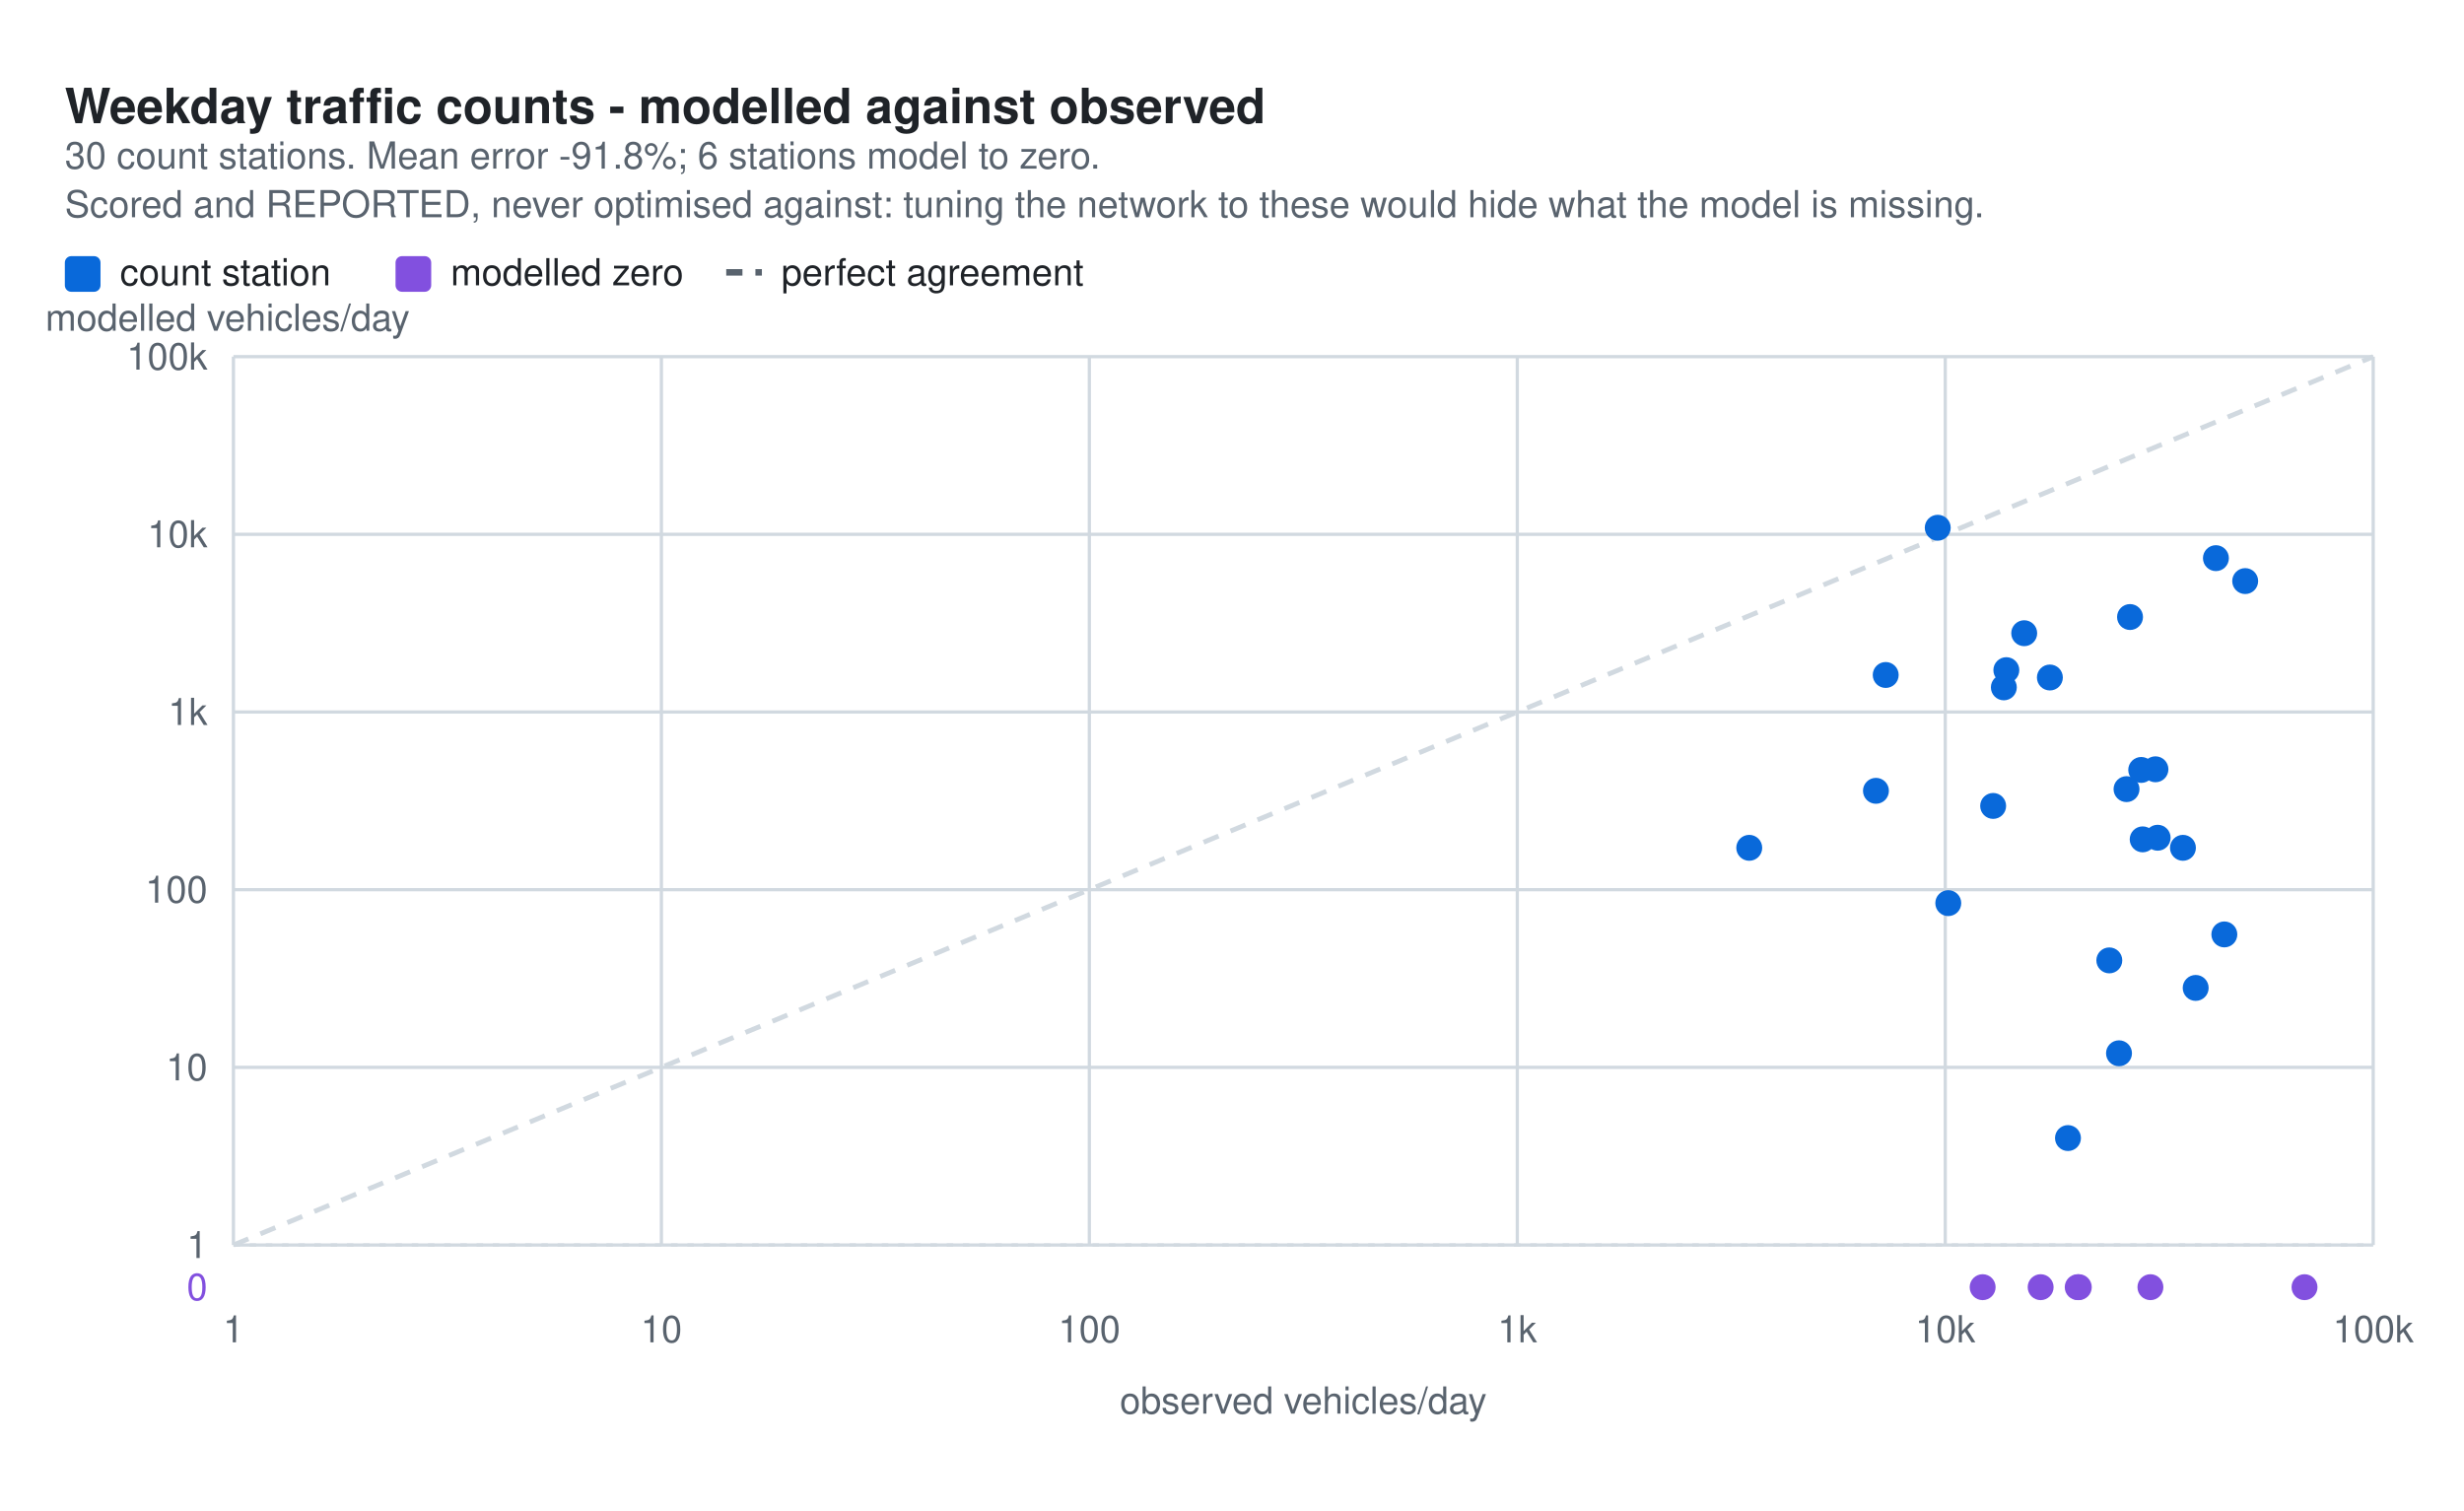
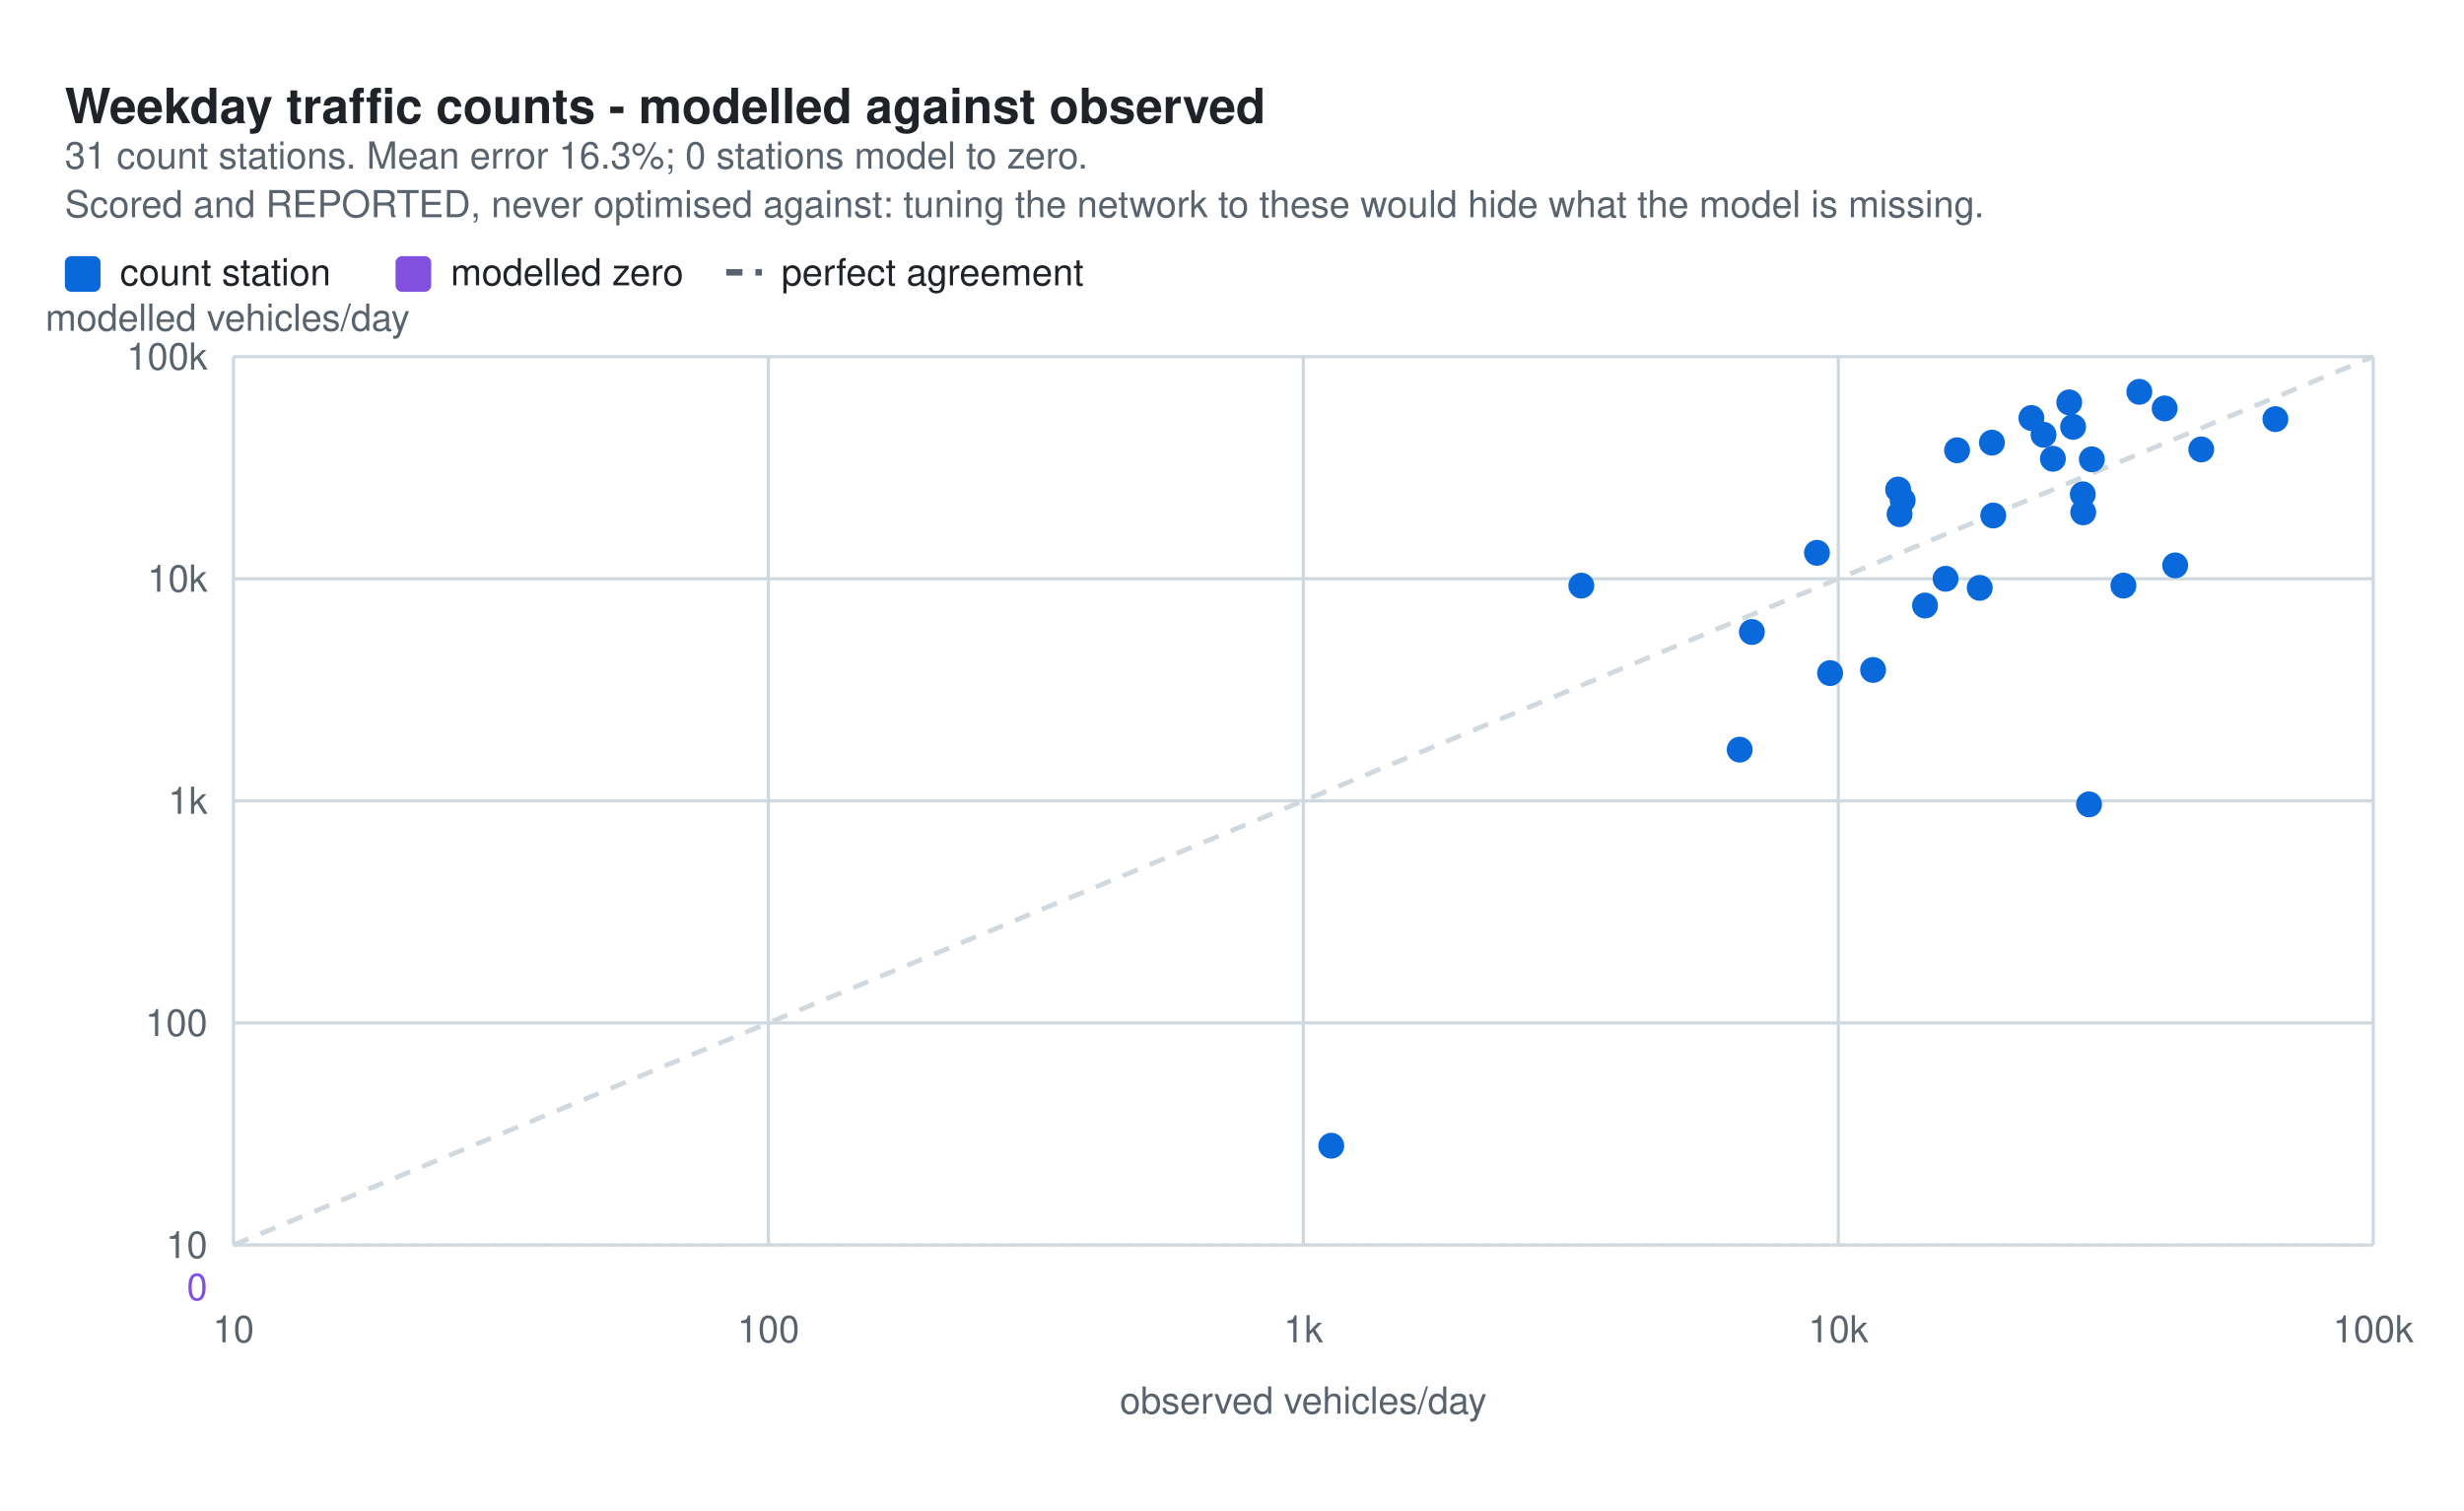
<svg xmlns="http://www.w3.org/2000/svg" width="760" height="466" viewBox="0 0 760 466" font-family="-apple-system, BlinkMacSystemFont, &quot;Segoe UI&quot;, Helvetica, Arial, sans-serif" role="img" aria-label="Traffic counts, modelled against observed">
  <text x="20" y="38" font-size="15" fill="#1f2328" font-weight="600">Weekday traffic counts - modelled against observed</text>
-   <text x="20" y="52" font-size="11.5" fill="#59636e">30 count stations. Mean error -91.8%; 6 stations model to zero.</text>
+   <text x="20" y="52" font-size="11.5" fill="#59636e">31 count stations. Mean error 16.3%; 0 stations model to zero.</text>
  <text x="20" y="67" font-size="11.5" fill="#59636e">Scored and REPORTED, never optimised against: tuning the network to these would hide what the model is missing.</text>
  <rect x="20" y="79" width="11" height="11" fill="#0969da" rx="2" />
  <text x="37" y="88" font-size="11.5" fill="#1f2328">count station</text>
  <rect x="122" y="79" width="11" height="11" fill="#8250df" rx="2" />
  <text x="139" y="88" font-size="11.5" fill="#1f2328">modelled zero</text>
  <line x1="224" y1="84" x2="235" y2="84" stroke="#59636e" stroke-width="2" stroke-dasharray="5 4" />
  <text x="241" y="88" font-size="11.5" fill="#1f2328">perfect agreement</text>
  <line x1="72" y1="110" x2="72" y2="384" stroke="#d1d9e0" stroke-width="1" />
  <line x1="72" y1="384" x2="732" y2="384" stroke="#d1d9e0" stroke-width="1" />
-   <text x="72" y="414" font-size="11.5" fill="#59636e" text-anchor="middle">1</text>
-   <text x="64" y="388" font-size="11.5" fill="#59636e" text-anchor="end">1</text>
-   <line x1="204" y1="110" x2="204" y2="384" stroke="#d1d9e0" stroke-width="1" />
-   <line x1="72" y1="329.2" x2="732" y2="329.2" stroke="#d1d9e0" stroke-width="1" />
-   <text x="204" y="414" font-size="11.5" fill="#59636e" text-anchor="middle">10</text>
-   <text x="64" y="333.2" font-size="11.5" fill="#59636e" text-anchor="end">10</text>
-   <line x1="336" y1="110" x2="336" y2="384" stroke="#d1d9e0" stroke-width="1" />
-   <line x1="72" y1="274.4" x2="732" y2="274.4" stroke="#d1d9e0" stroke-width="1" />
-   <text x="336" y="414" font-size="11.5" fill="#59636e" text-anchor="middle">100</text>
-   <text x="64" y="278.4" font-size="11.5" fill="#59636e" text-anchor="end">100</text>
-   <line x1="468" y1="110" x2="468" y2="384" stroke="#d1d9e0" stroke-width="1" />
-   <line x1="72" y1="219.6" x2="732" y2="219.6" stroke="#d1d9e0" stroke-width="1" />
-   <text x="468" y="414" font-size="11.5" fill="#59636e" text-anchor="middle">1k</text>
-   <text x="64" y="223.6" font-size="11.5" fill="#59636e" text-anchor="end">1k</text>
-   <line x1="600" y1="110" x2="600" y2="384" stroke="#d1d9e0" stroke-width="1" />
-   <line x1="72" y1="164.8" x2="732" y2="164.8" stroke="#d1d9e0" stroke-width="1" />
-   <text x="600" y="414" font-size="11.5" fill="#59636e" text-anchor="middle">10k</text>
-   <text x="64" y="168.8" font-size="11.5" fill="#59636e" text-anchor="end">10k</text>
+   <text x="72" y="414" font-size="11.5" fill="#59636e" text-anchor="middle">10</text>
+   <text x="64" y="388" font-size="11.5" fill="#59636e" text-anchor="end">10</text>
+   <line x1="237" y1="110" x2="237" y2="384" stroke="#d1d9e0" stroke-width="1" />
+   <line x1="72" y1="315.5" x2="732" y2="315.5" stroke="#d1d9e0" stroke-width="1" />
+   <text x="237" y="414" font-size="11.5" fill="#59636e" text-anchor="middle">100</text>
+   <text x="64" y="319.5" font-size="11.5" fill="#59636e" text-anchor="end">100</text>
+   <line x1="402" y1="110" x2="402" y2="384" stroke="#d1d9e0" stroke-width="1" />
+   <line x1="72" y1="247" x2="732" y2="247" stroke="#d1d9e0" stroke-width="1" />
+   <text x="402" y="414" font-size="11.5" fill="#59636e" text-anchor="middle">1k</text>
+   <text x="64" y="251" font-size="11.5" fill="#59636e" text-anchor="end">1k</text>
+   <line x1="567" y1="110" x2="567" y2="384" stroke="#d1d9e0" stroke-width="1" />
+   <line x1="72" y1="178.5" x2="732" y2="178.5" stroke="#d1d9e0" stroke-width="1" />
+   <text x="567" y="414" font-size="11.5" fill="#59636e" text-anchor="middle">10k</text>
+   <text x="64" y="182.5" font-size="11.5" fill="#59636e" text-anchor="end">10k</text>
  <line x1="732" y1="110" x2="732" y2="384" stroke="#d1d9e0" stroke-width="1" />
  <line x1="72" y1="110" x2="732" y2="110" stroke="#d1d9e0" stroke-width="1" />
  <text x="732" y="414" font-size="11.5" fill="#59636e" text-anchor="middle">100k</text>
  <text x="64" y="114" font-size="11.5" fill="#59636e" text-anchor="end">100k</text>
  <line x1="72" y1="384" x2="732" y2="110" stroke="#d1d9e0" stroke-width="1.5" stroke-dasharray="5 4" />
  <line x1="72" y1="384" x2="732" y2="384" stroke="#d1d9e0" stroke-width="1" stroke-dasharray="2 3" />
  <text x="64" y="401" font-size="11.5" fill="#8250df" text-anchor="end">0</text>
-   <circle cx="692.51" cy="179.22" r="4" fill="#0969da" />
-   <circle cx="637.85" cy="351.01" r="4" fill="#0969da" />
-   <circle cx="665.51" cy="258.38" r="4" fill="#0969da" />
-   <circle cx="710.81" cy="397" r="4" fill="#8250df" />
-   <circle cx="578.62" cy="243.91" r="4" fill="#0969da" />
-   <circle cx="539.54" cy="261.49" r="4" fill="#0969da" />
-   <circle cx="673.31" cy="261.49" r="4" fill="#0969da" />
-   <circle cx="677.24" cy="304.7" r="4" fill="#0969da" />
-   <circle cx="653.59" cy="324.86" r="4" fill="#0969da" />
-   <circle cx="629.42" cy="397" r="4" fill="#8250df" />
-   <circle cx="581.63" cy="208.18" r="4" fill="#0969da" />
-   <circle cx="660.89" cy="258.88" r="4" fill="#0969da" />
-   <circle cx="640.85" cy="397" r="4" fill="#8250df" />
-   <circle cx="683.48" cy="172.15" r="4" fill="#0969da" />
-   <circle cx="632.27" cy="208.96" r="4" fill="#0969da" />
-   <circle cx="624.35" cy="195.3" r="4" fill="#0969da" />
-   <circle cx="641.19" cy="397" r="4" fill="#8250df" />
-   <circle cx="655.91" cy="243.39" r="4" fill="#0969da" />
-   <circle cx="663.28" cy="397" r="4" fill="#8250df" />
-   <circle cx="597.68" cy="162.77" r="4" fill="#0969da" />
-   <circle cx="618.07" cy="212" r="4" fill="#0969da" />
-   <circle cx="611.53" cy="397" r="4" fill="#8250df" />
-   <circle cx="686.08" cy="288.2" r="4" fill="#0969da" />
-   <circle cx="618.84" cy="206.69" r="4" fill="#0969da" />
-   <circle cx="664.83" cy="237.27" r="4" fill="#0969da" />
-   <circle cx="614.77" cy="248.57" r="4" fill="#0969da" />
-   <circle cx="650.6" cy="296.21" r="4" fill="#0969da" />
-   <circle cx="600.93" cy="278.55" r="4" fill="#0969da" />
-   <circle cx="656.99" cy="190.31" r="4" fill="#0969da" />
-   <circle cx="660.44" cy="237.47" r="4" fill="#0969da" />
+   <circle cx="678.96" cy="138.61" r="4" fill="#0969da" />
+   <circle cx="610.63" cy="181.31" r="4" fill="#0969da" />
+   <circle cx="410.62" cy="353.37" r="4" fill="#0969da" />
+   <circle cx="645.21" cy="141.67" r="4" fill="#0969da" />
+   <circle cx="701.83" cy="129.27" r="4" fill="#0969da" />
+   <circle cx="536.59" cy="231.21" r="4" fill="#0969da" />
+   <circle cx="487.74" cy="180.62" r="4" fill="#0969da" />
+   <circle cx="654.95" cy="180.62" r="4" fill="#0969da" />
+   <circle cx="659.86" cy="120.85" r="4" fill="#0969da" />
+   <circle cx="630.31" cy="134.09" r="4" fill="#0969da" />
+   <circle cx="600.1" cy="178.51" r="4" fill="#0969da" />
+   <circle cx="540.35" cy="194.93" r="4" fill="#0969da" />
+   <circle cx="639.43" cy="131.65" r="4" fill="#0969da" />
+   <circle cx="614.39" cy="136.52" r="4" fill="#0969da" />
+   <circle cx="667.67" cy="125.97" r="4" fill="#0969da" />
+   <circle cx="603.65" cy="138.88" r="4" fill="#0969da" />
+   <circle cx="593.76" cy="186.76" r="4" fill="#0969da" />
+   <circle cx="614.8" cy="158.99" r="4" fill="#0969da" />
+   <circle cx="633.2" cy="141.5" r="4" fill="#0969da" />
+   <circle cx="642.42" cy="152.46" r="4" fill="#0969da" />
+   <circle cx="560.43" cy="170.5" r="4" fill="#0969da" />
+   <circle cx="585.91" cy="158.59" r="4" fill="#0969da" />
+   <circle cx="577.73" cy="206.63" r="4" fill="#0969da" />
+   <circle cx="670.92" cy="174.38" r="4" fill="#0969da" />
+   <circle cx="586.87" cy="154.31" r="4" fill="#0969da" />
+   <circle cx="644.35" cy="248.09" r="4" fill="#0969da" />
+   <circle cx="585.47" cy="150.99" r="4" fill="#0969da" />
+   <circle cx="626.57" cy="128.92" r="4" fill="#0969da" />
+   <circle cx="564.48" cy="207.6" r="4" fill="#0969da" />
+   <circle cx="638.24" cy="124.11" r="4" fill="#0969da" />
+   <circle cx="642.55" cy="158.02" r="4" fill="#0969da" />
  <text x="402" y="436" font-size="11.5" fill="#59636e" text-anchor="middle">observed vehicles/day</text>
  <text x="14" y="102" font-size="11.5" fill="#59636e">modelled vehicles/day</text>
</svg>
